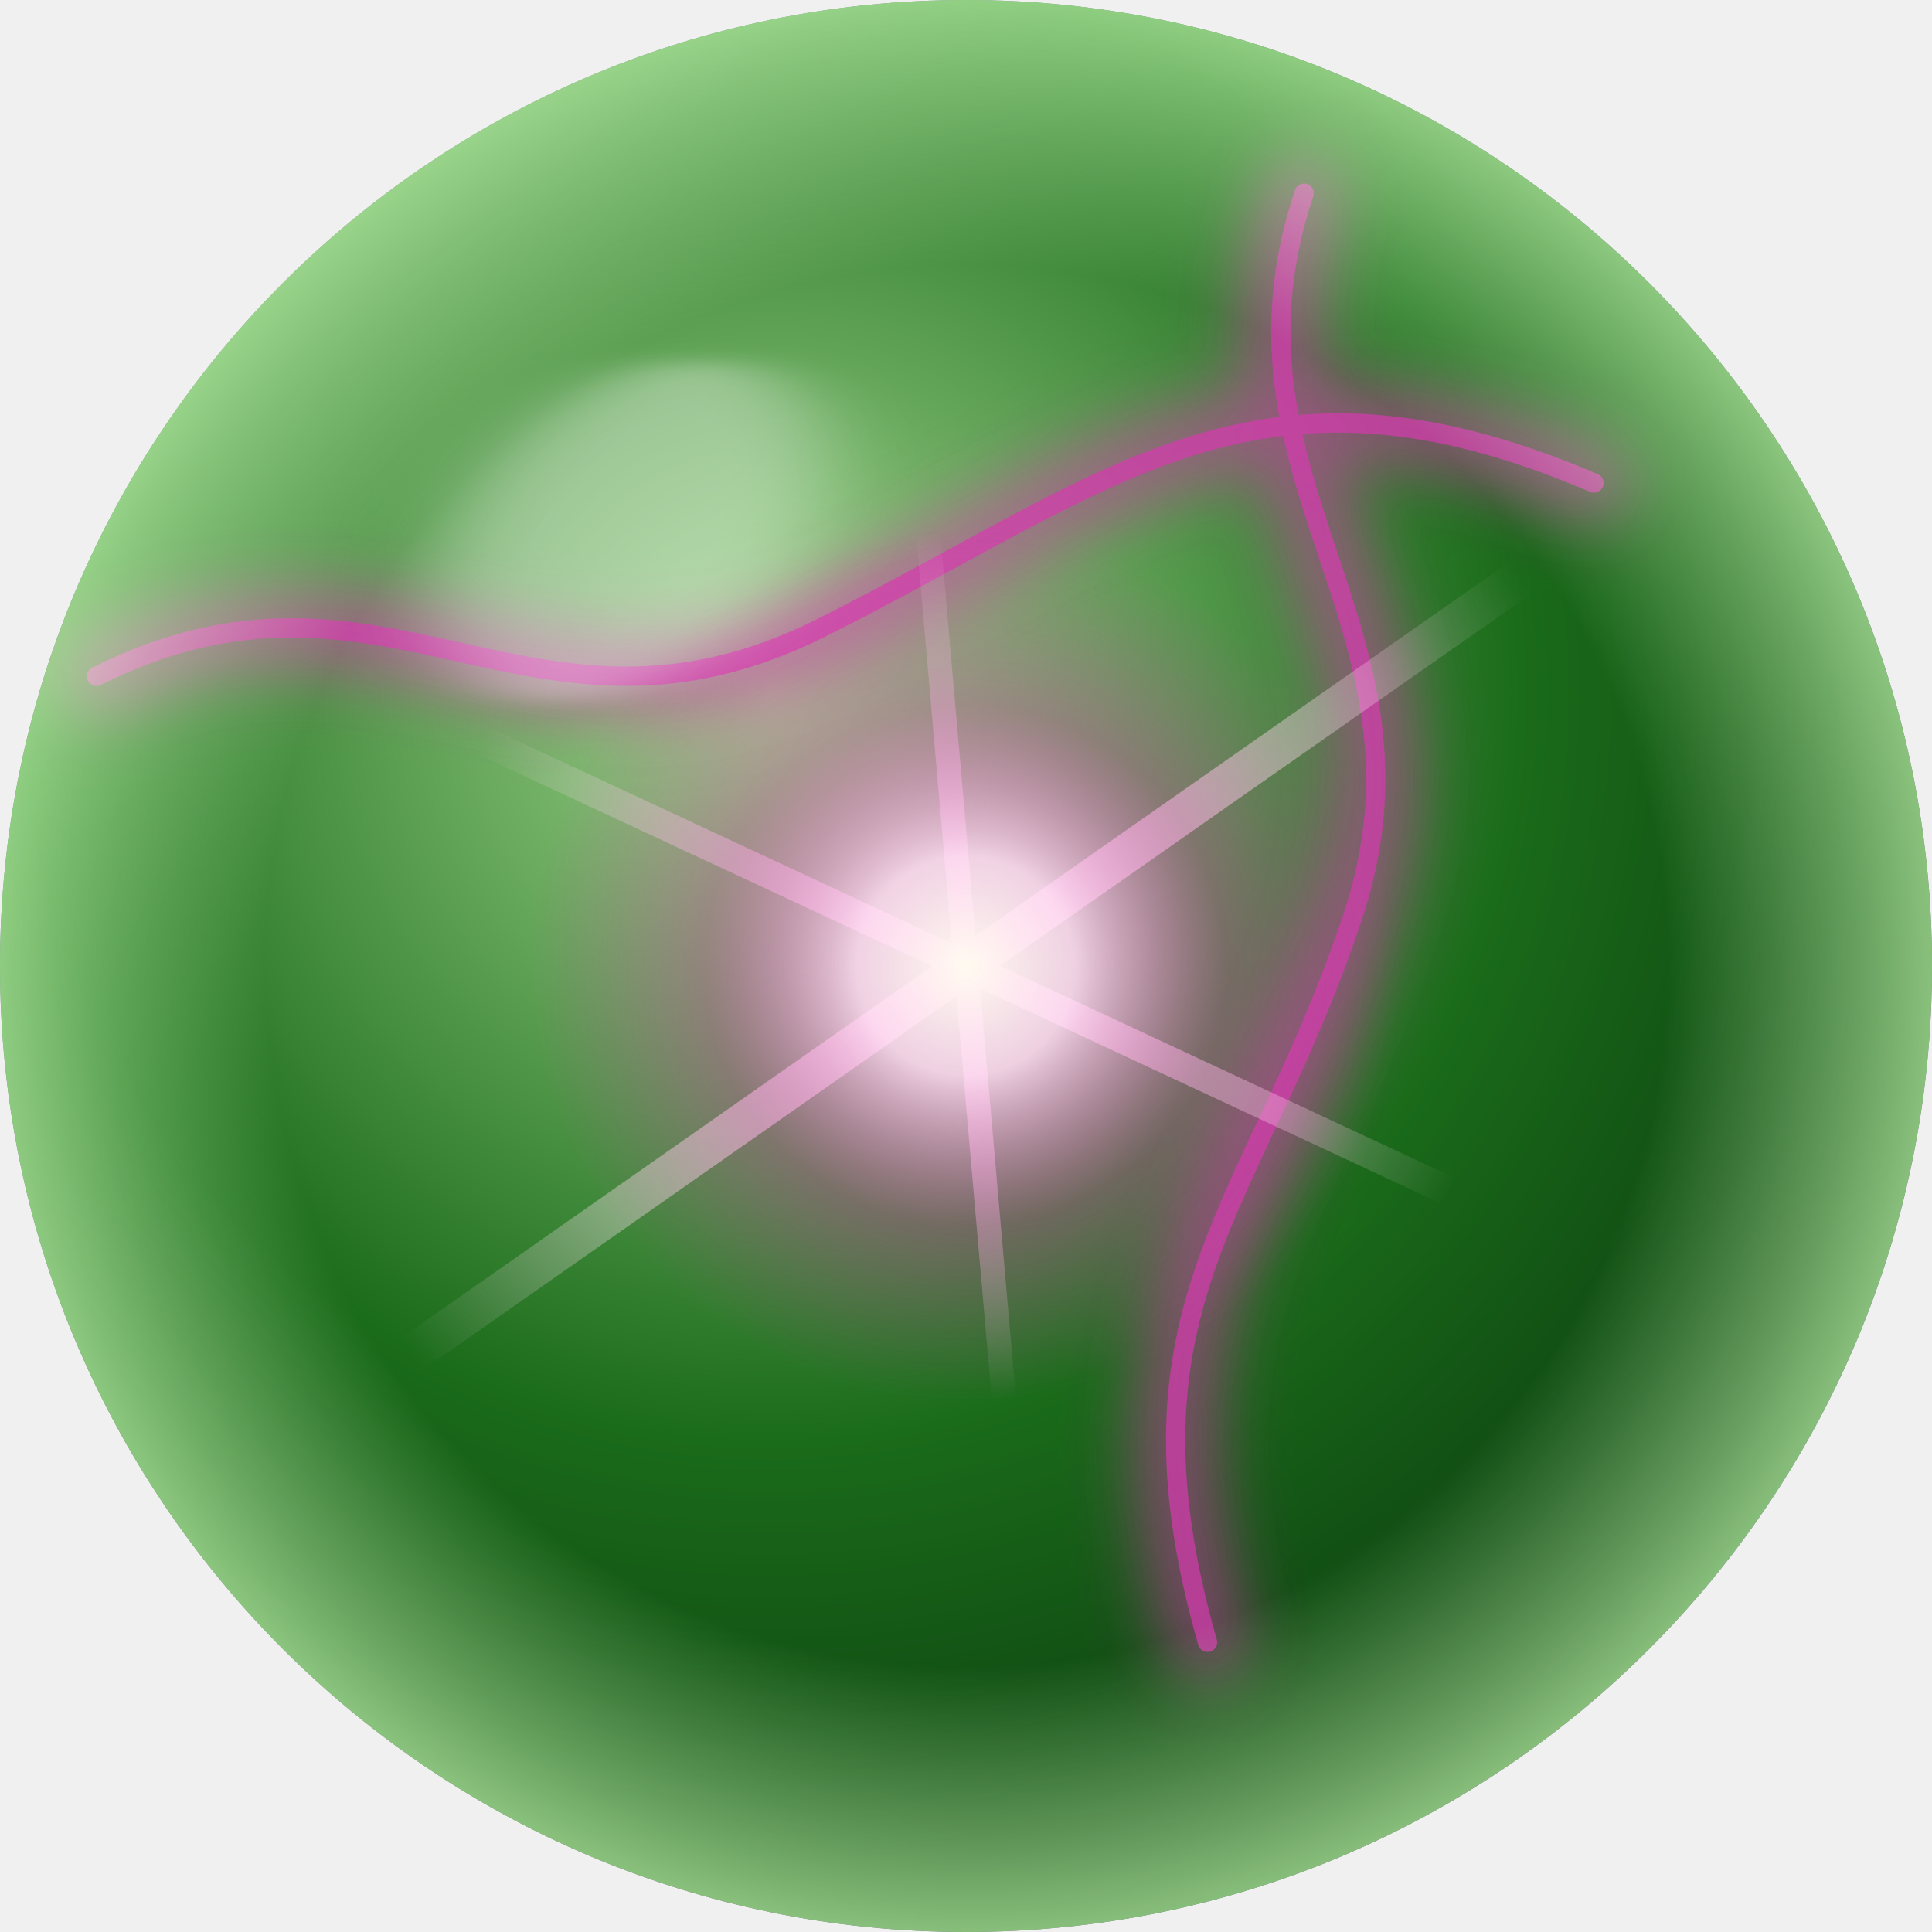
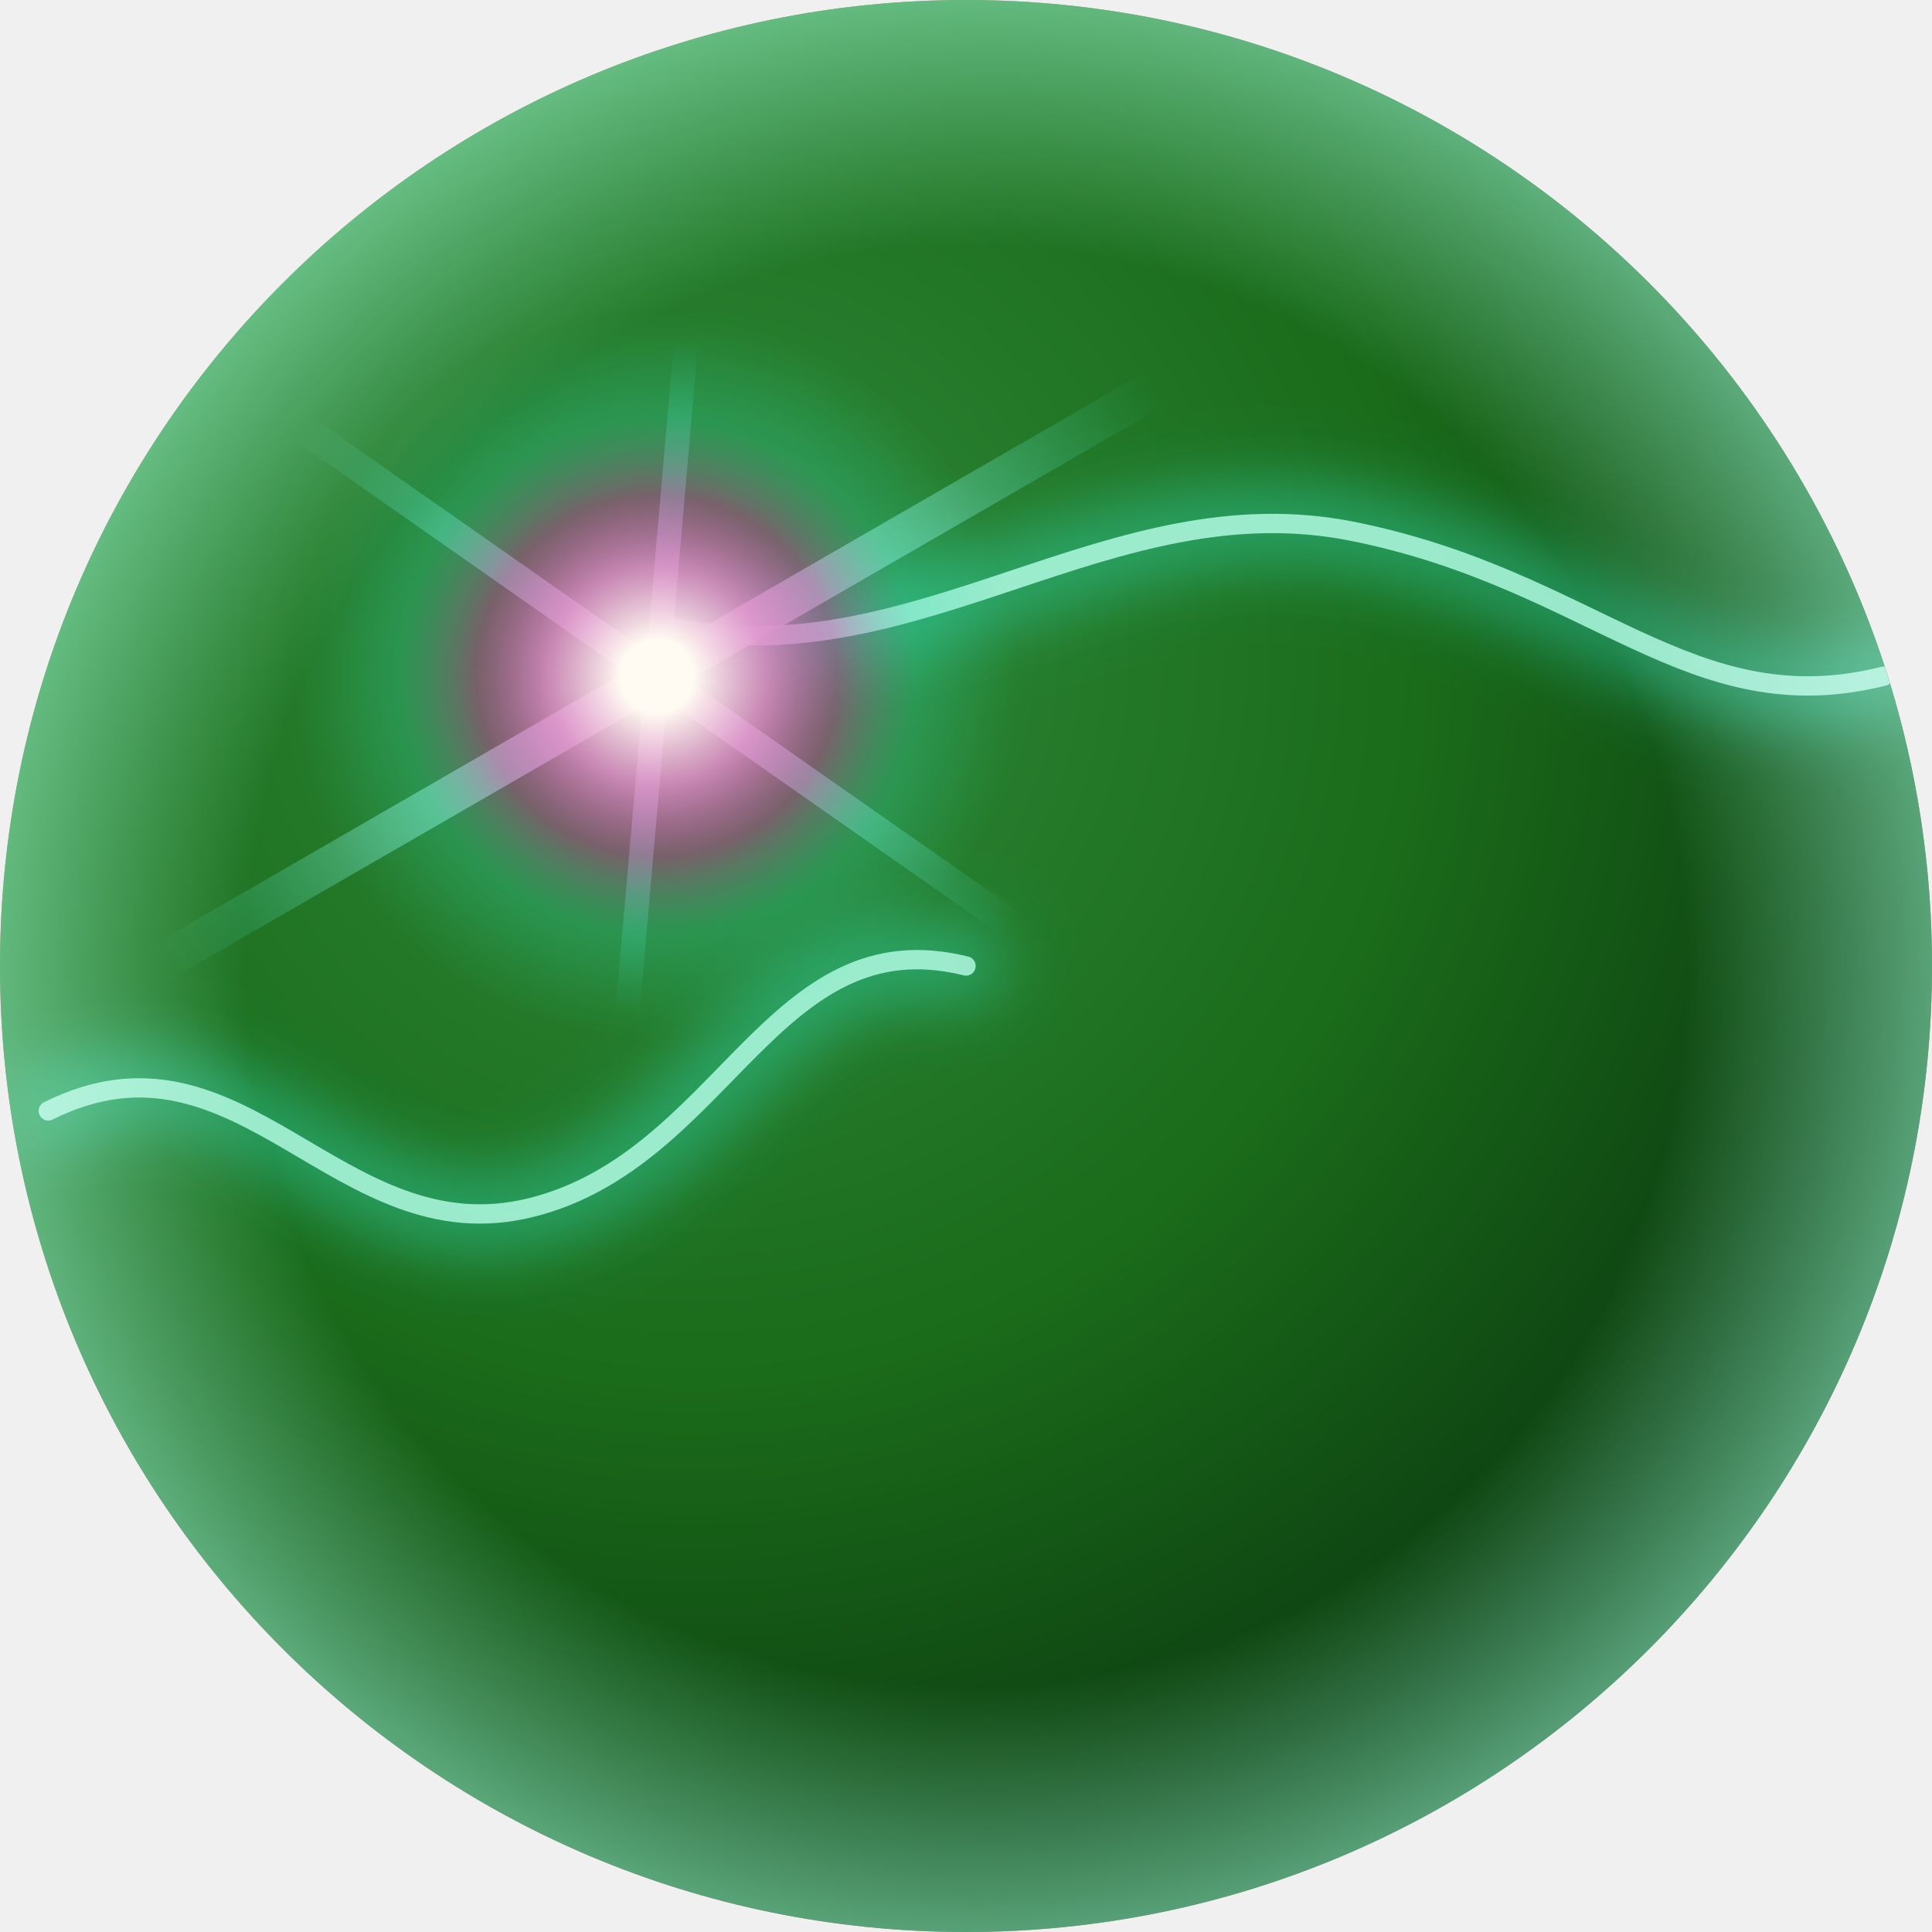
<svg xmlns="http://www.w3.org/2000/svg" viewBox="0 0 40 40">
  <defs>
-     <radialGradient id="d1r-ball" cx="0.4" cy="0.36" r="0.7">
-       <stop offset="0" stop-color="#9ed48b" />
-       <stop offset="0.55" stop-color="#1a6b1a" />
-       <stop offset="1" stop-color="#08310d" />
+     <radialGradient id="d1r-ball" cx="0.36" cy="0.34" r="0.75">
+       <stop offset="0" stop-color="#2f8a3a" />
+       <stop offset="0.5" stop-color="#1a6b1a" />
+       <stop offset="1" stop-color="#062a0c" />
    </radialGradient>
    <radialGradient id="d1r-burst" cx="0.5" cy="0.5" r="0.5">
-       <stop offset="0" stop-color="#fffaf0" />
-       <stop offset="0.25" stop-color="#ffd6f2" stop-opacity="0.9" />
-       <stop offset="0.6" stop-color="#d63aaf" stop-opacity="0.35" />
-       <stop offset="1" stop-color="#d63aaf" stop-opacity="0" />
+       <stop offset="0" stop-color="#fffbf2" />
+       <stop offset="0.1" stop-color="#fffbf2" />
+       <stop offset="0.3" stop-color="#e58acb" stop-opacity="0.85" />
+       <stop offset="0.5" stop-color="#d63aaf" stop-opacity="0.45" />
+       <stop offset="0.72" stop-color="#33d9b3" stop-opacity="0.25" />
+       <stop offset="1" stop-color="#33d9b3" stop-opacity="0" />
    </radialGradient>
    <radialGradient id="d1r-rim" cx="0.5" cy="0.5" r="0.5">
-       <stop offset="0.72" stop-color="#a8dc94" stop-opacity="0" />
-       <stop offset="1" stop-color="#a8dc94" stop-opacity="0.8" />
+       <stop offset="0.74" stop-color="#7fd6b0" stop-opacity="0" />
+       <stop offset="1" stop-color="#7fd6b0" stop-opacity="0.65" />
    </radialGradient>
    <linearGradient id="d1r-ray" x1="0" x2="1">
-       <stop offset="0" stop-color="#ffd6f2" stop-opacity="0" />
-       <stop offset="0.5" stop-color="#fffaf0" />
-       <stop offset="1" stop-color="#ffd6f2" stop-opacity="0" />
+       <stop offset="0" stop-color="#33d9b3" stop-opacity="0" />
+       <stop offset="0.5" stop-color="#e9fff7" />
+       <stop offset="1" stop-color="#33d9b3" stop-opacity="0" />
    </linearGradient>
    <filter id="d1r-glow" x="-20%" y="-20%" width="140%" height="140%">
      <feGaussianBlur stdDeviation="0.7" />
    </filter>
    <clipPath id="d1r-clip">
      <circle cx="20" cy="20" r="20" />
    </clipPath>
  </defs>
  <circle cx="20" cy="20" r="20" fill="url(#d1r-ball)" />
-   <g clip-path="url(#d1r-clip)" fill="none" stroke="#d63aaf" stroke-linecap="round">
-     <g filter="url(#d1r-glow)" stroke-width="1.6" opacity="0.6">
-       <path d="M2 14c6-3 9 2 15-1s9-6 16-3" />
-       <path d="M27 4c-2 6 3 9 1 15s-5 8-3 15" />
+   <g clip-path="url(#d1r-clip)" fill="none" stroke-linecap="round">
+     <g stroke="#33d9b3" filter="url(#d1r-glow)" stroke-width="1.6" opacity="0.5">
+       <path d="M14 13c5 1 9-3 14-2s7 4 11 3" />
+       <path d="M1 23c4-2 6 3 10 2s5-6 9-5" />
    </g>
-     <g stroke-width="0.4" opacity="0.7">
-       <path d="M2 14c6-3 9 2 15-1s9-6 16-3" />
-       <path d="M27 4c-2 6 3 9 1 15s-5 8-3 15" />
+     <g stroke="#b8ffe9" stroke-width="0.4" opacity="0.8">
+       <path d="M14 13c5 1 9-3 14-2s7 4 11 3" />
+       <path d="M1 23c4-2 6 3 10 2s5-6 9-5" />
    </g>
  </g>
-   <g fill="url(#d1r-ray)">
-     <rect x="6" y="19.6" width="28" height="0.8" transform="rotate(-35 20 20)" />
-     <rect x="9" y="19.7" width="22" height="0.6" transform="rotate(25 20 20)" />
-     <rect x="11" y="19.75" width="18" height="0.5" transform="rotate(85 20 20)" />
+   <g fill="url(#d1r-ray)" clip-path="url(#d1r-clip)">
+     <rect x="1.6" y="13.6" width="24" height="0.8" transform="rotate(-30 13.6 14)" />
+     <rect x="4.6" y="13.7" width="18" height="0.6" transform="rotate(35 13.6 14)" />
+     <rect x="6.6" y="13.75" width="14" height="0.5" transform="rotate(95 13.6 14)" />
  </g>
-   <circle cx="20" cy="20" r="9" fill="url(#d1r-burst)" />
+   <circle cx="13.6" cy="14" r="7.5" fill="url(#d1r-burst)" />
  <circle cx="20" cy="20" r="20" fill="url(#d1r-rim)" style="mix-blend-mode:screen" />
-   <ellipse cx="13" cy="11" rx="4.5" ry="3" fill="#ffffff" opacity="0.35" filter="url(#d1r-glow)" transform="rotate(-35 13 11)" />
</svg>
